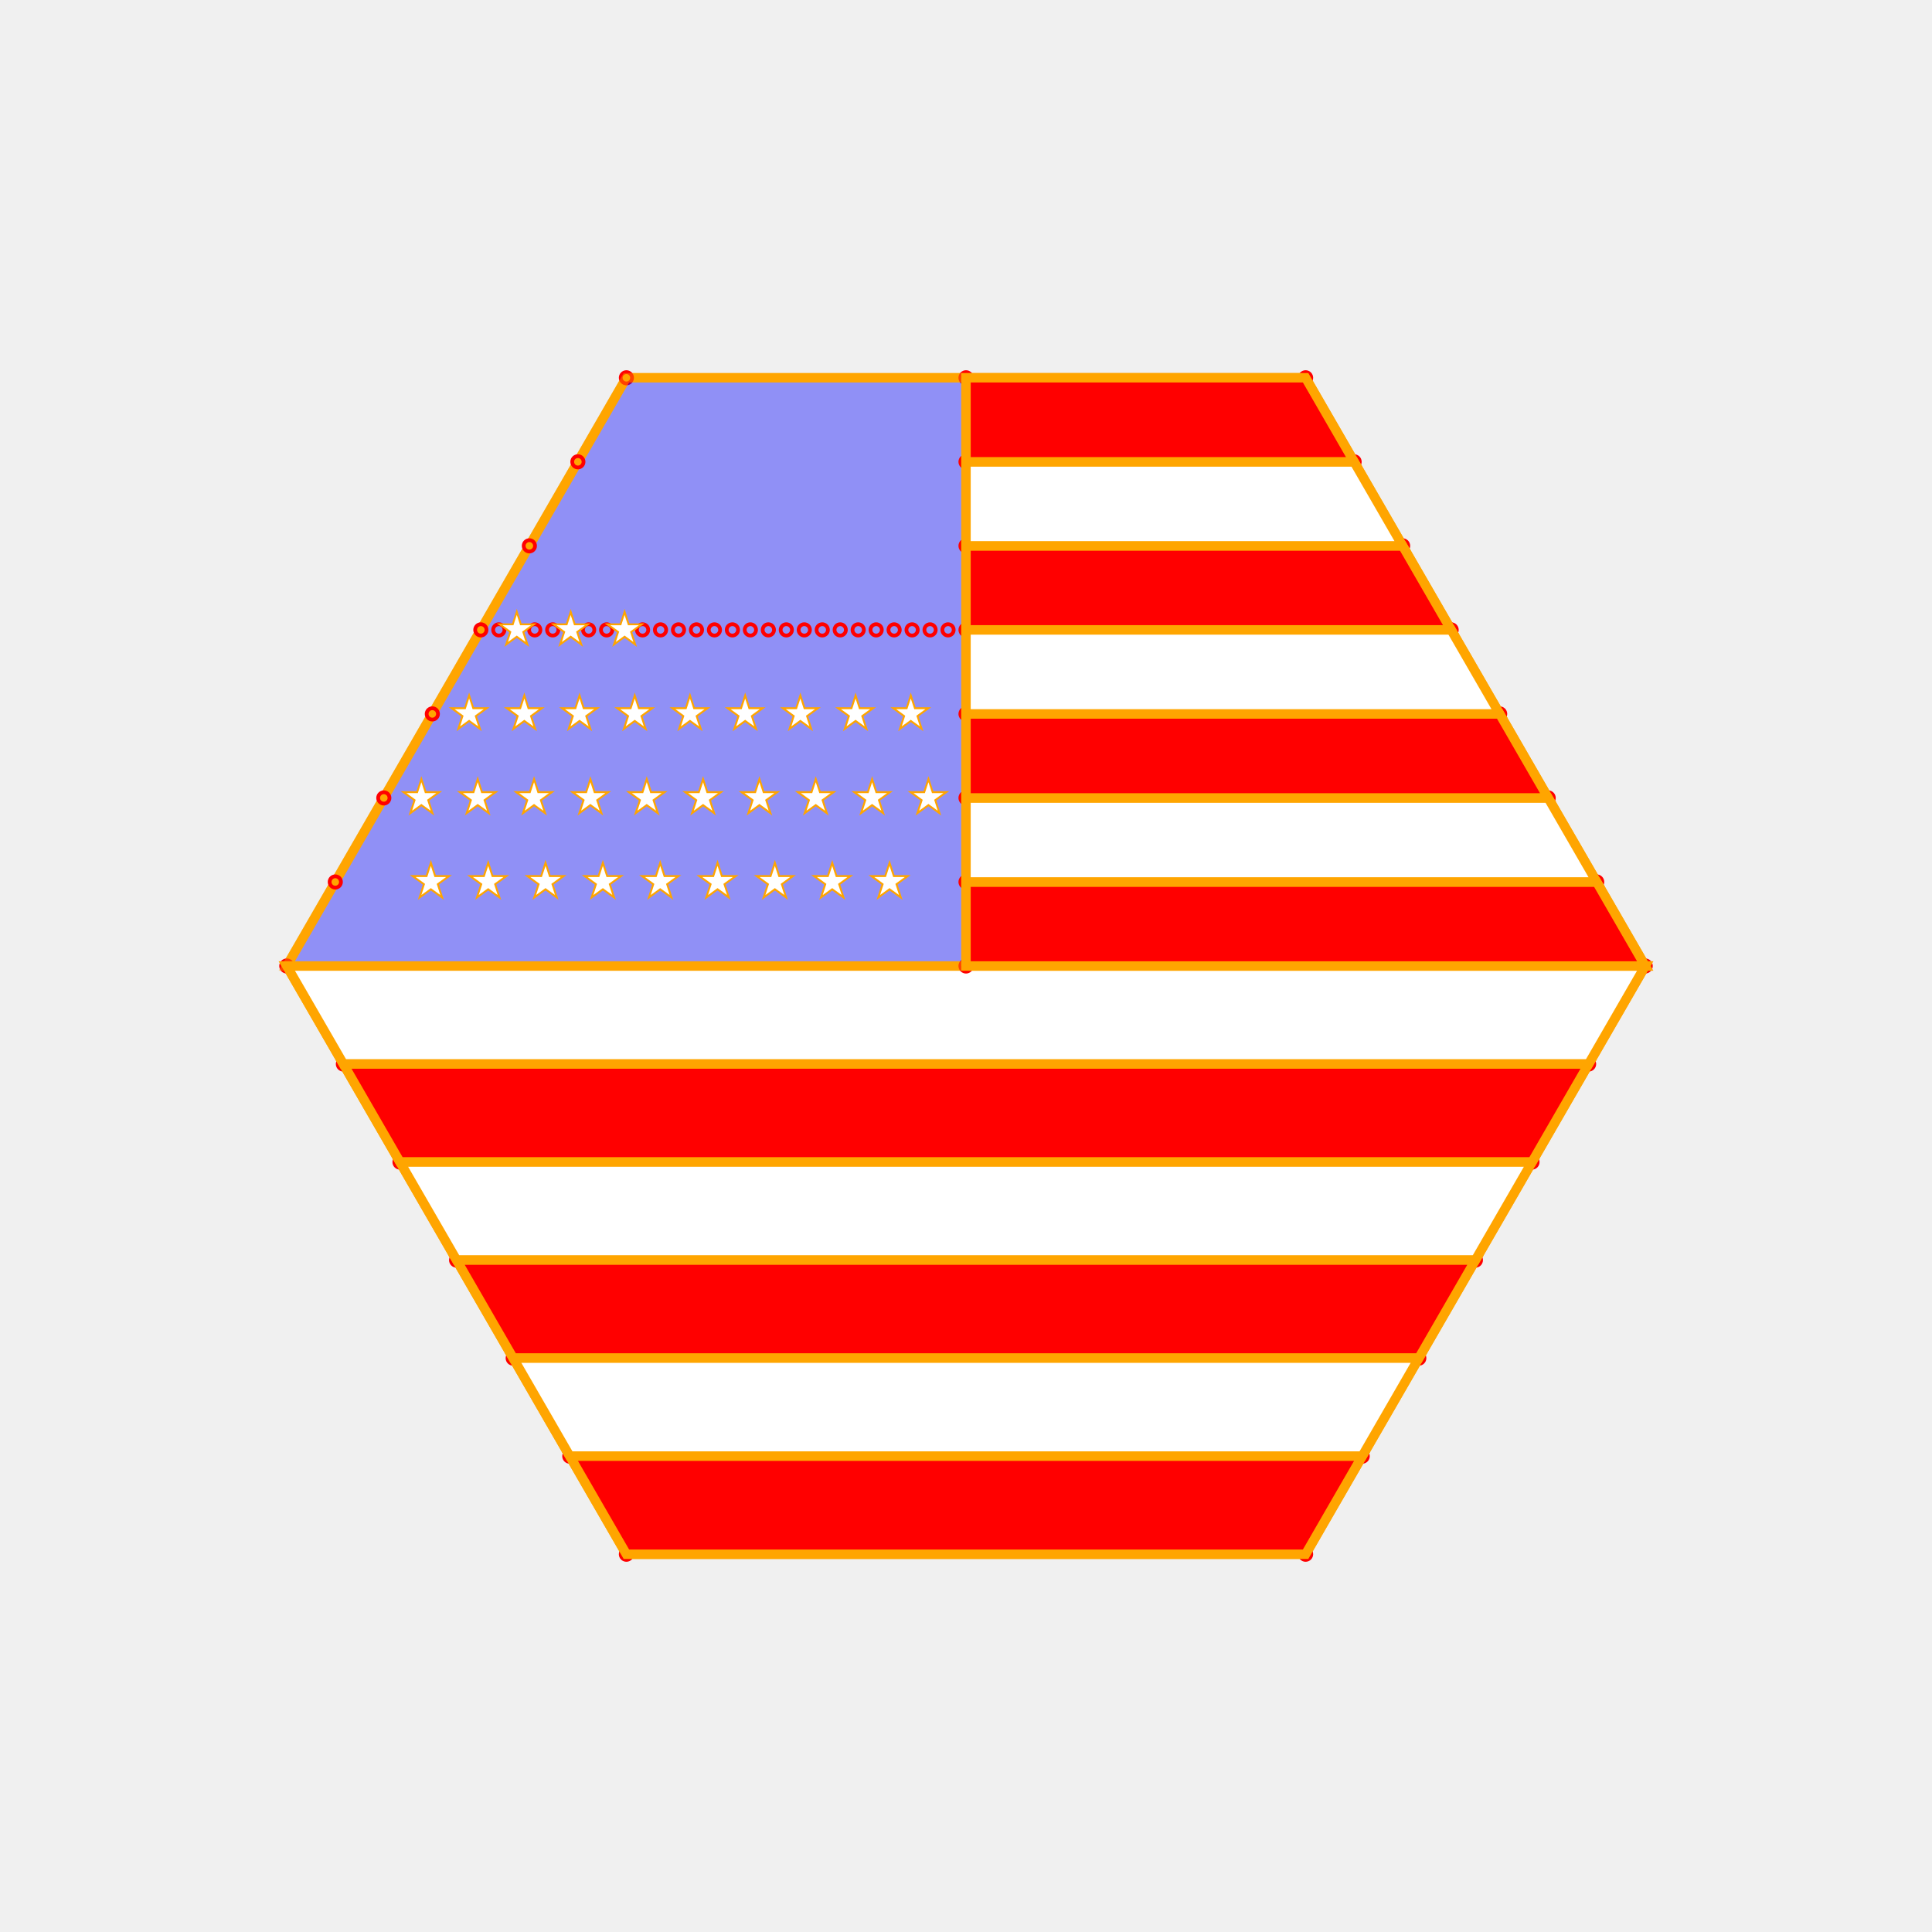
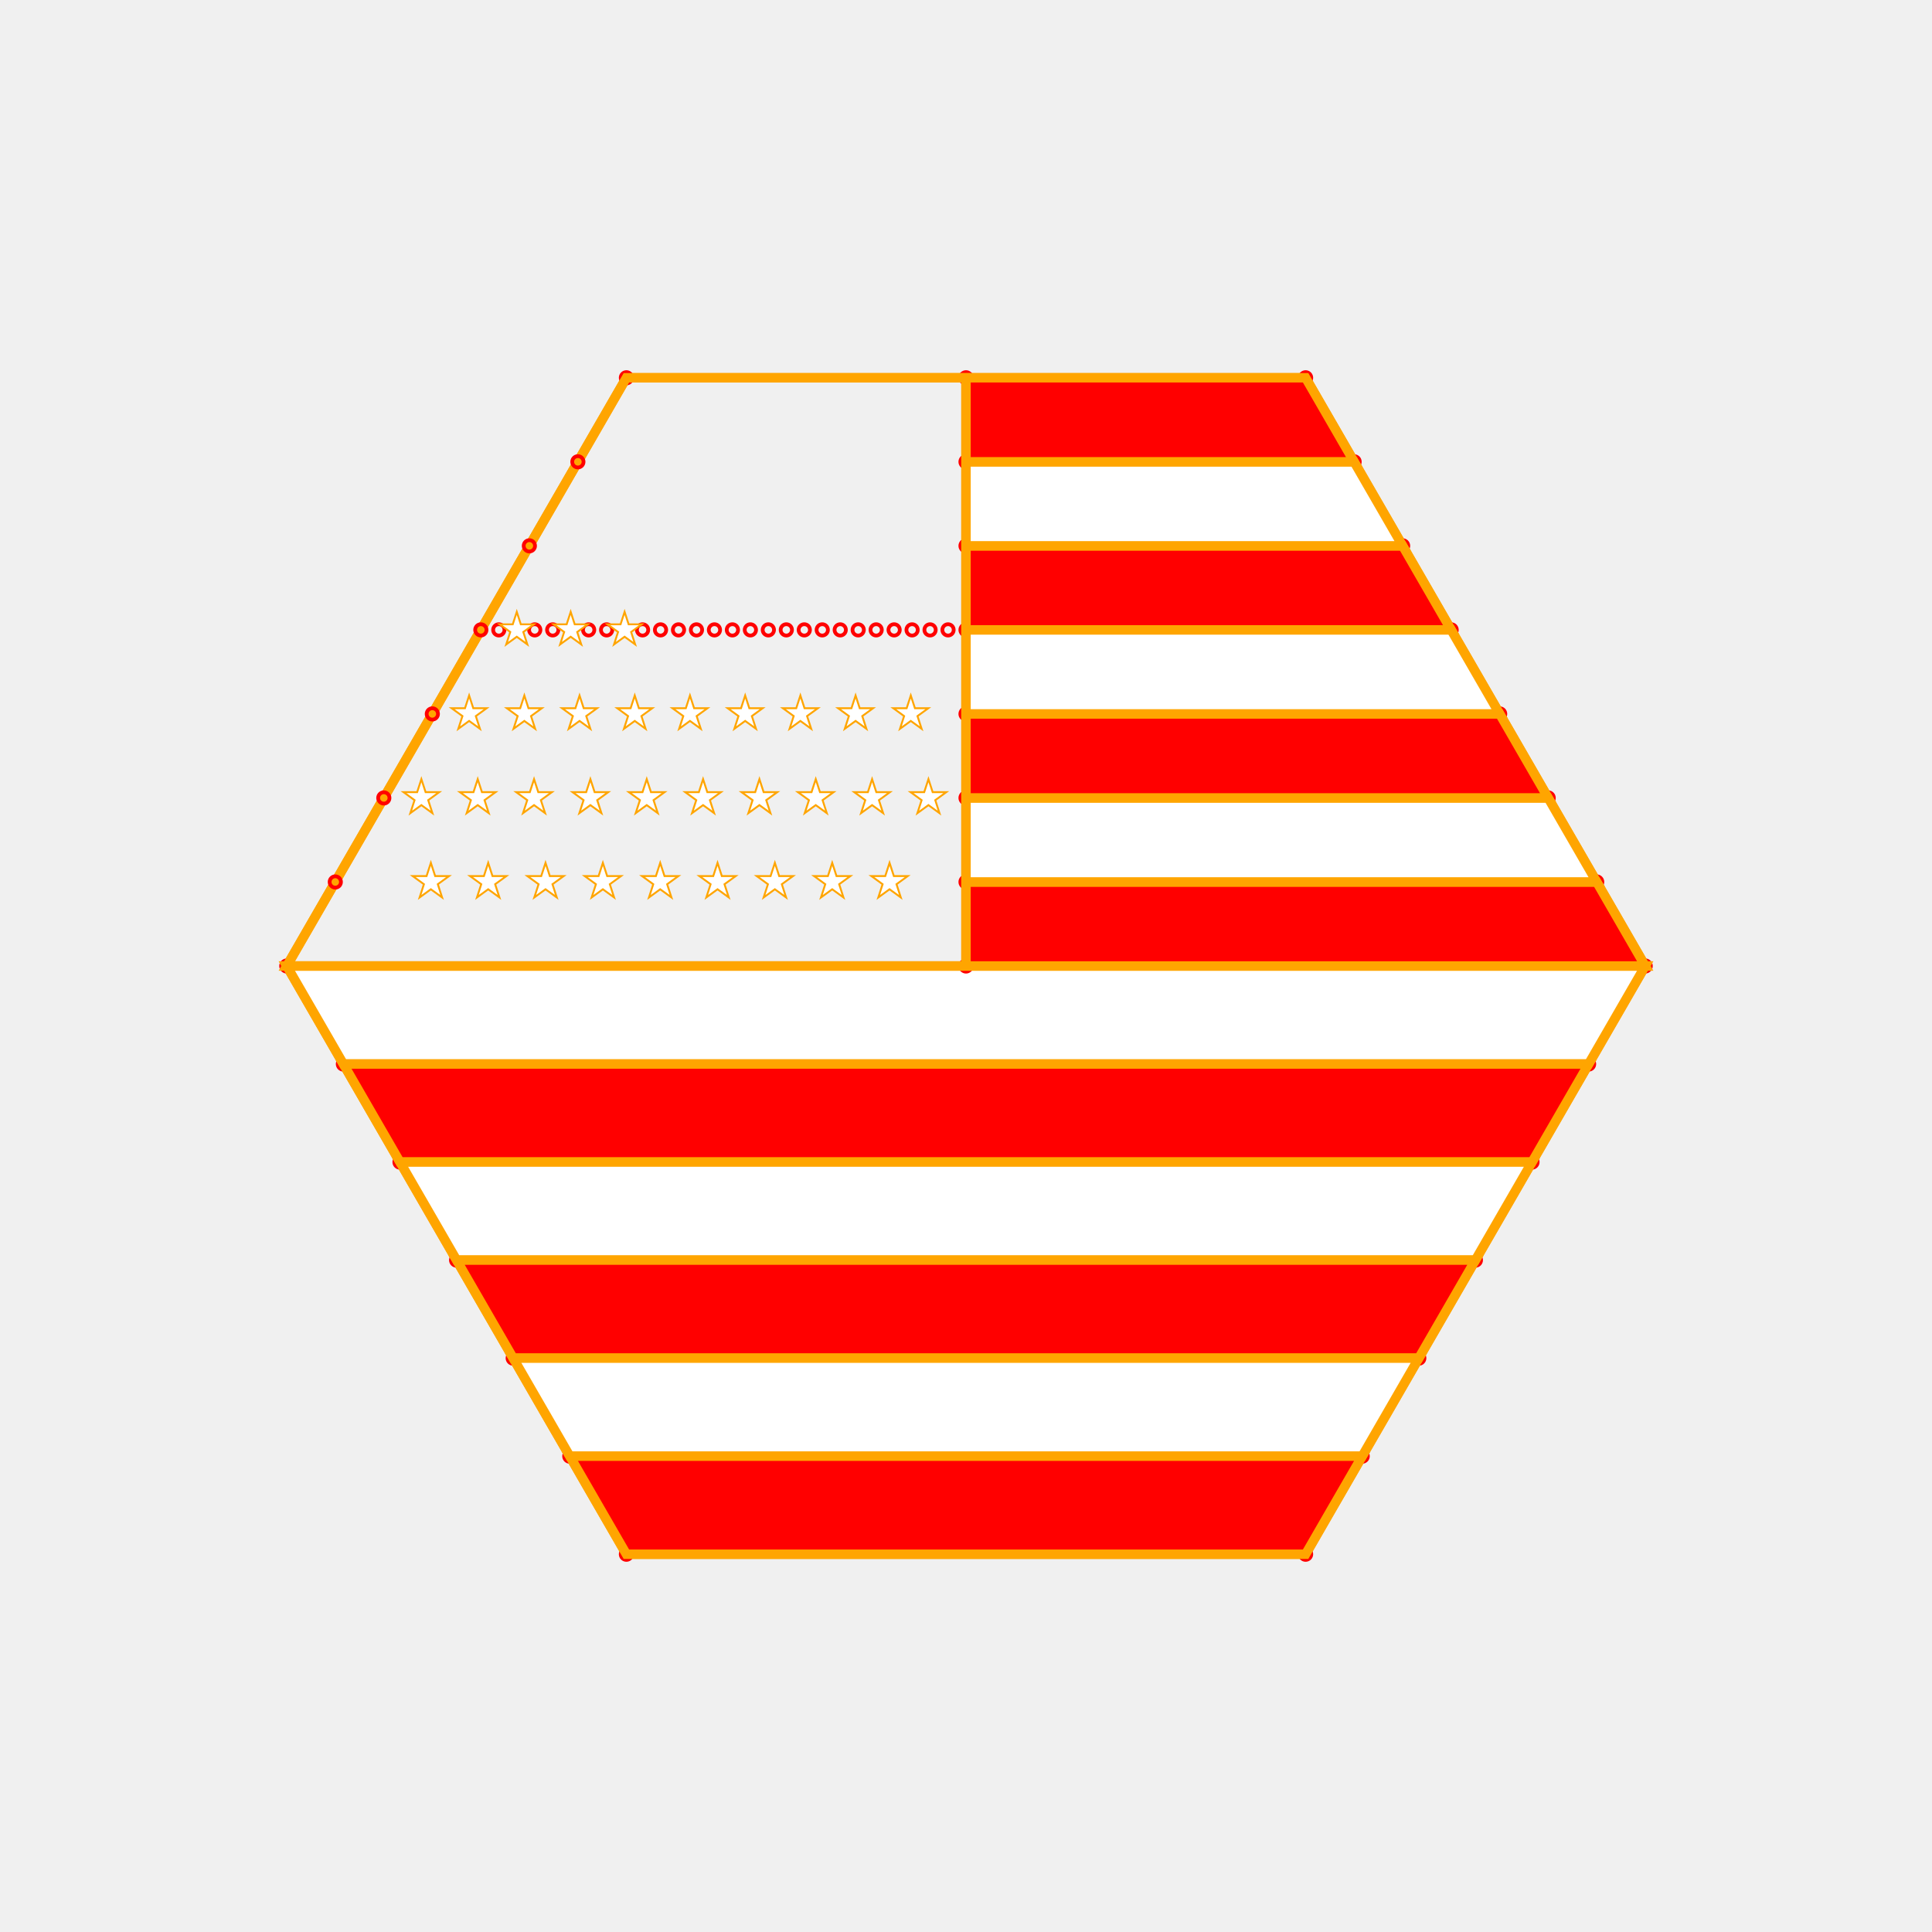
<svg xmlns="http://www.w3.org/2000/svg" width="1024" height="1024" desc="Created by KTab" version="1.2">
  <path stroke="orange" stroke-width="5" fill="none" opacity="1.0" d="M 692.0 200.231 L 332.0 200.231 L 152.0 512.0 L 332.0 823.769 L 692.0 823.769 L 872.0 512.0 Z" />
  <circle cx="872.0" cy="512.0" r="3" fill="none" stroke="red" stroke-width="2" />
  <circle cx="152.0" cy="512.0" r="3" fill="none" stroke="red" stroke-width="2" />
  <circle cx="692.0" cy="823.769" r="3" fill="none" stroke="red" stroke-width="2" />
  <circle cx="332.0" cy="823.769" r="3" fill="none" stroke="red" stroke-width="2" />
  <circle cx="722" cy="771.808" r="3" fill="none" stroke="red" stroke-width="2" />
  <circle cx="752" cy="719.846" r="3" fill="none" stroke="red" stroke-width="2" />
  <circle cx="782" cy="667.885" r="3" fill="none" stroke="red" stroke-width="2" />
  <circle cx="812.0" cy="615.923" r="3" fill="none" stroke="red" stroke-width="2" />
  <circle cx="842" cy="563.962" r="3" fill="none" stroke="red" stroke-width="2" />
  <circle cx="302" cy="771.808" r="3" fill="none" stroke="red" stroke-width="2" />
  <circle cx="272" cy="719.846" r="3" fill="none" stroke="red" stroke-width="2" />
  <circle cx="242" cy="667.885" r="3" fill="none" stroke="red" stroke-width="2" />
  <circle cx="212" cy="615.923" r="3" fill="none" stroke="red" stroke-width="2" />
  <circle cx="182" cy="563.962" r="3" fill="none" stroke="red" stroke-width="2" />
  <path stroke="orange" stroke-width="5" fill="white" opacity="1.0" d="M 182 563.962 L 842 563.962 L 872.0 512.0 L 152.0 512.0 Z" />
  <path stroke="orange" stroke-width="5" fill="red" opacity="1.0" d="M 212 615.923 L 812.0 615.923 L 842 563.962 L 182 563.962 Z" />
  <path stroke="orange" stroke-width="5" fill="white" opacity="1.0" d="M 242 667.885 L 782 667.885 L 812.0 615.923 L 212 615.923 Z" />
  <path stroke="orange" stroke-width="5" fill="red" opacity="1.0" d="M 272 719.846 L 752 719.846 L 782 667.885 L 242 667.885 Z" />
  <path stroke="orange" stroke-width="5" fill="white" opacity="1.0" d="M 302 771.808 L 722 771.808 L 752 719.846 L 272 719.846 Z" />
  <path stroke="orange" stroke-width="5" fill="red" opacity="1.0" d="M 332.0 823.769 L 692.0 823.769 L 722 771.808 L 302 771.808 Z" />
  <circle cx="692.0" cy="200.231" r="3" fill="none" stroke="red" stroke-width="2" />
  <circle cx="717.714" cy="244.769" r="3" fill="none" stroke="red" stroke-width="2" />
  <circle cx="743.429" cy="289.308" r="3" fill="none" stroke="red" stroke-width="2" />
  <circle cx="769.143" cy="333.846" r="3" fill="none" stroke="red" stroke-width="2" />
  <circle cx="794.857" cy="378.385" r="3" fill="none" stroke="red" stroke-width="2" />
  <circle cx="820.571" cy="422.923" r="3" fill="none" stroke="red" stroke-width="2" />
  <circle cx="846.286" cy="467.462" r="3" fill="none" stroke="red" stroke-width="2" />
  <circle cx="332.0" cy="200.231" r="3" fill="none" stroke="red" stroke-width="2" />
  <circle cx="512.0" cy="512.0" r="3" fill="none" stroke="red" stroke-width="2" />
  <circle cx="512.0" cy="200.231" r="3" fill="none" stroke="red" stroke-width="2" />
  <path d="M 512.0 512.0 L 512.0 200.231" stroke="orange" stroke-width="5" />
-   <path stroke="orange" stroke-width="5" fill="blue" opacity="0.4" d="M 512.0 512.0 L 512.0 200.231 L 332.0 200.231 L 152.0 512.0 Z" />
+   <path stroke="orange" stroke-width="5" fill="none" opacity="1.0" d="M 512.0 512.0 L 512.0 200.231 L 332.0 200.231 L 152.0 512.0 Z" />
  <circle cx="512.0" cy="244.769" r="3" fill="none" stroke="red" stroke-width="2" />
  <circle cx="512.0" cy="289.308" r="3" fill="none" stroke="red" stroke-width="2" />
  <circle cx="512.0" cy="333.846" r="3" fill="none" stroke="red" stroke-width="2" />
  <circle cx="512.0" cy="378.385" r="3" fill="none" stroke="red" stroke-width="2" />
  <circle cx="512" cy="422.923" r="3" fill="none" stroke="red" stroke-width="2" />
  <circle cx="512" cy="467.462" r="3" fill="none" stroke="red" stroke-width="2" />
  <path stroke="orange" stroke-width="5" fill="red" opacity="1.0" d="M 872.0 512.0 L 846.286 467.462 L 512 467.462 L 512.0 512.0 Z" />
  <path stroke="orange" stroke-width="5" fill="white" opacity="1.0" d="M 846.286 467.462 L 820.571 422.923 L 512 422.923 L 512 467.462 Z" />
  <path stroke="orange" stroke-width="5" fill="red" opacity="1.0" d="M 820.571 422.923 L 794.857 378.385 L 512.0 378.385 L 512 422.923 Z" />
  <path stroke="orange" stroke-width="5" fill="white" opacity="1.0" d="M 794.857 378.385 L 769.143 333.846 L 512.0 333.846 L 512.0 378.385 Z" />
  <path stroke="orange" stroke-width="5" fill="red" opacity="1.0" d="M 769.143 333.846 L 743.429 289.308 L 512.0 289.308 L 512.0 333.846 Z" />
  <path stroke="orange" stroke-width="5" fill="white" opacity="1.0" d="M 743.429 289.308 L 717.714 244.769 L 512.0 244.769 L 512.0 289.308 Z" />
  <path stroke="orange" stroke-width="5" fill="red" opacity="1.0" d="M 717.714 244.769 L 692.0 200.231 L 512.0 200.231 L 512.0 244.769 Z" />
  <circle cx="306.286" cy="244.769" r="3" fill="none" stroke="red" stroke-width="2" />
  <circle cx="280.571" cy="289.308" r="3" fill="none" stroke="red" stroke-width="2" />
  <circle cx="254.857" cy="333.846" r="3" fill="none" stroke="red" stroke-width="2" />
  <circle cx="229.143" cy="378.385" r="3" fill="none" stroke="red" stroke-width="2" />
  <circle cx="203.429" cy="422.923" r="3" fill="none" stroke="red" stroke-width="2" />
  <circle cx="177.714" cy="467.462" r="3" fill="none" stroke="red" stroke-width="2" />
  <path stroke="orange" stroke-width="1" fill="white" opacity="1.0" d="M 228.364 457.332 L 226.089 464.331 L 218.73 464.331 L 224.684 468.657 L 222.409 475.657 L 228.364 471.331 L 234.318 475.657 L 232.044 468.657 L 237.998 464.331 L 230.638 464.331 Z" />
  <path stroke="orange" stroke-width="1" fill="white" opacity="1.0" d="M 258.753 457.332 L 256.479 464.331 L 249.119 464.331 L 255.073 468.657 L 252.799 475.657 L 258.753 471.331 L 264.707 475.657 L 262.433 468.657 L 268.387 464.331 L 261.028 464.331 Z" />
  <path stroke="orange" stroke-width="1" fill="white" opacity="1.0" d="M 289.143 457.332 L 286.869 464.331 L 279.509 464.331 L 285.463 468.657 L 283.189 475.657 L 289.143 471.331 L 295.097 475.657 L 292.823 468.657 L 298.777 464.331 L 291.417 464.331 Z" />
  <path stroke="orange" stroke-width="1" fill="white" opacity="1.0" d="M 319.532 457.332 L 317.258 464.331 L 309.898 464.331 L 315.853 468.657 L 313.578 475.657 L 319.532 471.331 L 325.487 475.657 L 323.212 468.657 L 329.167 464.331 L 321.807 464.331 Z" />
  <path stroke="orange" stroke-width="1" fill="white" opacity="1.0" d="M 349.922 457.332 L 347.648 464.331 L 340.288 464.331 L 346.242 468.657 L 343.968 475.657 L 349.922 471.331 L 355.876 475.657 L 353.602 468.657 L 359.556 464.331 L 352.196 464.331 Z" />
  <path stroke="orange" stroke-width="1" fill="white" opacity="1.0" d="M 380.312 457.332 L 378.037 464.331 L 370.678 464.331 L 376.632 468.657 L 374.358 475.657 L 380.312 471.331 L 386.266 475.657 L 383.992 468.657 L 389.946 464.331 L 382.586 464.331 Z" />
  <path stroke="orange" stroke-width="1" fill="white" opacity="1.0" d="M 410.701 457.332 L 408.427 464.331 L 401.067 464.331 L 407.021 468.657 L 404.747 475.657 L 410.701 471.331 L 416.655 475.657 L 414.381 468.657 L 420.335 464.331 L 412.976 464.331 Z" />
  <path stroke="orange" stroke-width="1" fill="white" opacity="1.0" d="M 441.091 457.332 L 438.817 464.331 L 431.457 464.331 L 437.411 468.657 L 435.137 475.657 L 441.091 471.331 L 447.045 475.657 L 444.771 468.657 L 450.725 464.331 L 443.365 464.331 Z" />
  <path stroke="orange" stroke-width="1" fill="white" opacity="1.0" d="M 471.481 457.332 L 469.206 464.331 L 461.846 464.331 L 467.801 468.657 L 465.526 475.657 L 471.481 471.331 L 477.435 475.657 L 475.16 468.657 L 481.115 464.331 L 473.755 464.331 Z" />
  <path stroke="orange" stroke-width="1" fill="white" opacity="1.0" d="M 223.336 412.969 L 221.102 419.847 L 213.87 419.847 L 219.72 424.098 L 217.486 430.976 L 223.336 426.725 L 229.187 430.976 L 226.952 424.098 L 232.803 419.847 L 225.571 419.847 Z" />
  <path stroke="orange" stroke-width="1" fill="white" opacity="1.0" d="M 253.198 412.969 L 250.963 419.847 L 243.731 419.847 L 249.582 424.098 L 247.347 430.976 L 253.198 426.725 L 259.049 430.976 L 256.814 424.098 L 262.665 419.847 L 255.433 419.847 Z" />
  <path stroke="orange" stroke-width="1" fill="white" opacity="1.0" d="M 283.06 412.969 L 280.825 419.847 L 273.593 419.847 L 279.444 424.098 L 277.209 430.976 L 283.06 426.725 L 288.911 430.976 L 286.676 424.098 L 292.527 419.847 L 285.295 419.847 Z" />
  <path stroke="orange" stroke-width="1" fill="white" opacity="1.0" d="M 312.922 412.969 L 310.687 419.847 L 303.455 419.847 L 309.306 424.098 L 307.071 430.976 L 312.922 426.725 L 318.772 430.976 L 316.538 424.098 L 322.388 419.847 L 315.156 419.847 Z" />
  <path stroke="orange" stroke-width="1" fill="white" opacity="1.0" d="M 342.783 412.969 L 340.549 419.847 L 333.317 419.847 L 339.167 424.098 L 336.933 430.976 L 342.783 426.725 L 348.634 430.976 L 346.399 424.098 L 352.25 419.847 L 345.018 419.847 Z" />
  <path stroke="orange" stroke-width="1" fill="white" opacity="1.0" d="M 372.645 412.969 L 370.41 419.847 L 363.178 419.847 L 369.029 424.098 L 366.794 430.976 L 372.645 426.725 L 378.496 430.976 L 376.261 424.098 L 382.112 419.847 L 374.88 419.847 Z" />
  <path stroke="orange" stroke-width="1" fill="white" opacity="1.0" d="M 402.507 412.969 L 400.272 419.847 L 393.04 419.847 L 398.891 424.098 L 396.656 430.976 L 402.507 426.725 L 408.358 430.976 L 406.123 424.098 L 411.974 419.847 L 404.742 419.847 Z" />
  <path stroke="orange" stroke-width="1" fill="white" opacity="1.0" d="M 432.369 412.969 L 430.134 419.847 L 422.902 419.847 L 428.753 424.098 L 426.518 430.976 L 432.369 426.725 L 438.219 430.976 L 435.985 424.098 L 441.835 419.847 L 434.603 419.847 Z" />
  <path stroke="orange" stroke-width="1" fill="white" opacity="1.0" d="M 462.23 412.969 L 459.996 419.847 L 452.764 419.847 L 458.614 424.098 L 456.38 430.976 L 462.23 426.725 L 468.081 430.976 L 465.846 424.098 L 471.697 419.847 L 464.465 419.847 Z" />
  <path stroke="orange" stroke-width="1" fill="white" opacity="1.0" d="M 492.092 412.969 L 489.857 419.847 L 482.625 419.847 L 488.476 424.098 L 486.241 430.976 L 492.092 426.725 L 497.943 430.976 L 495.708 424.098 L 501.559 419.847 L 494.327 419.847 Z" />
  <path stroke="orange" stroke-width="1" fill="white" opacity="1.0" d="M 248.65 368.631 L 246.46 375.371 L 239.374 375.371 L 245.107 379.536 L 242.917 386.276 L 248.65 382.11 L 254.383 386.276 L 252.193 379.536 L 257.927 375.371 L 250.84 375.371 Z" />
  <path stroke="orange" stroke-width="1" fill="white" opacity="1.0" d="M 277.911 368.631 L 275.721 375.371 L 268.635 375.371 L 274.368 379.536 L 272.178 386.276 L 277.911 382.11 L 283.644 386.276 L 281.455 379.536 L 287.188 375.371 L 280.101 375.371 Z" />
  <path stroke="orange" stroke-width="1" fill="white" opacity="1.0" d="M 307.172 368.631 L 304.983 375.371 L 297.896 375.371 L 303.629 379.536 L 301.439 386.276 L 307.172 382.11 L 312.905 386.276 L 310.716 379.536 L 316.449 375.371 L 309.362 375.371 Z" />
  <path stroke="orange" stroke-width="1" fill="white" opacity="1.0" d="M 336.433 368.631 L 334.244 375.371 L 327.157 375.371 L 332.89 379.536 L 330.7 386.276 L 336.433 382.11 L 342.167 386.276 L 339.977 379.536 L 345.71 375.371 L 338.623 375.371 Z" />
  <path stroke="orange" stroke-width="1" fill="white" opacity="1.0" d="M 365.695 368.631 L 363.505 375.371 L 356.418 375.371 L 362.151 379.536 L 359.962 386.276 L 365.695 382.11 L 371.428 386.276 L 369.238 379.536 L 374.971 375.371 L 367.884 375.371 Z" />
  <path stroke="orange" stroke-width="1" fill="white" opacity="1.0" d="M 394.956 368.631 L 392.766 375.371 L 385.679 375.371 L 391.412 379.536 L 389.223 386.276 L 394.956 382.11 L 400.689 386.276 L 398.499 379.536 L 404.232 375.371 L 397.146 375.371 Z" />
  <path stroke="orange" stroke-width="1" fill="white" opacity="1.0" d="M 424.217 368.631 L 422.027 375.371 L 414.94 375.371 L 420.674 379.536 L 418.484 386.276 L 424.217 382.11 L 429.95 386.276 L 427.76 379.536 L 433.493 375.371 L 426.407 375.371 Z" />
  <path stroke="orange" stroke-width="1" fill="white" opacity="1.0" d="M 453.478 368.631 L 451.288 375.371 L 444.202 375.371 L 449.935 379.536 L 447.745 386.276 L 453.478 382.11 L 459.211 386.276 L 457.021 379.536 L 462.754 375.371 L 455.668 375.371 Z" />
  <path stroke="orange" stroke-width="1" fill="white" opacity="1.0" d="M 482.739 368.631 L 480.549 375.371 L 473.463 375.371 L 479.196 379.536 L 477.006 386.276 L 482.739 382.11 L 488.472 386.276 L 486.282 379.536 L 492.015 375.371 L 484.929 375.371 Z" />
  <circle cx="502.476" cy="333.846" r="3" fill="none" stroke="red" stroke-width="2" />
  <circle cx="492.952" cy="333.846" r="3" fill="none" stroke="red" stroke-width="2" />
  <circle cx="483.429" cy="333.846" r="3" fill="none" stroke="red" stroke-width="2" />
  <circle cx="473.905" cy="333.846" r="3" fill="none" stroke="red" stroke-width="2" />
  <circle cx="464.381" cy="333.846" r="3" fill="none" stroke="red" stroke-width="2" />
  <circle cx="454.857" cy="333.846" r="3" fill="none" stroke="red" stroke-width="2" />
  <circle cx="445.333" cy="333.846" r="3" fill="none" stroke="red" stroke-width="2" />
  <circle cx="435.81" cy="333.846" r="3" fill="none" stroke="red" stroke-width="2" />
  <circle cx="426.286" cy="333.846" r="3" fill="none" stroke="red" stroke-width="2" />
  <circle cx="416.762" cy="333.846" r="3" fill="none" stroke="red" stroke-width="2" />
  <circle cx="407.238" cy="333.846" r="3" fill="none" stroke="red" stroke-width="2" />
  <circle cx="397.714" cy="333.846" r="3" fill="none" stroke="red" stroke-width="2" />
  <circle cx="388.19" cy="333.846" r="3" fill="none" stroke="red" stroke-width="2" />
  <circle cx="378.667" cy="333.846" r="3" fill="none" stroke="red" stroke-width="2" />
  <circle cx="369.143" cy="333.846" r="3" fill="none" stroke="red" stroke-width="2" />
  <circle cx="359.619" cy="333.846" r="3" fill="none" stroke="red" stroke-width="2" />
  <circle cx="350.095" cy="333.846" r="3" fill="none" stroke="red" stroke-width="2" />
  <circle cx="340.571" cy="333.846" r="3" fill="none" stroke="red" stroke-width="2" />
  <circle cx="331.048" cy="333.846" r="3" fill="none" stroke="red" stroke-width="2" />
  <circle cx="321.524" cy="333.846" r="3" fill="none" stroke="red" stroke-width="2" />
  <circle cx="312" cy="333.846" r="3" fill="none" stroke="red" stroke-width="2" />
  <circle cx="302.476" cy="333.846" r="3" fill="none" stroke="red" stroke-width="2" />
  <circle cx="292.952" cy="333.846" r="3" fill="none" stroke="red" stroke-width="2" />
  <circle cx="283.429" cy="333.846" r="3" fill="none" stroke="red" stroke-width="2" />
  <circle cx="273.905" cy="333.846" r="3" fill="none" stroke="red" stroke-width="2" />
  <circle cx="264.381" cy="333.846" r="3" fill="none" stroke="red" stroke-width="2" />
  <path stroke="orange" stroke-width="1" fill="white" opacity="1.0" d="M 273.905 324.322 L 271.767 330.903 L 264.847 330.903 L 270.445 334.97 L 268.307 341.551 L 273.905 337.484 L 279.503 341.551 L 277.364 334.97 L 282.962 330.903 L 276.043 330.903 Z" />
  <path stroke="orange" stroke-width="1" fill="white" opacity="1.0" d="M 302.476 324.322 L 300.338 330.903 L 293.419 330.903 L 299.016 334.97 L 296.878 341.551 L 302.476 337.484 L 308.074 341.551 L 305.936 334.97 L 311.534 330.903 L 304.614 330.903 Z" />
  <path stroke="orange" stroke-width="1" fill="white" opacity="1.0" d="M 331.048 324.322 L 328.909 330.903 L 321.99 330.903 L 327.588 334.97 L 325.45 341.551 L 331.048 337.484 L 336.646 341.551 L 334.507 334.97 L 340.105 330.903 L 333.186 330.903 Z" />
</svg>
